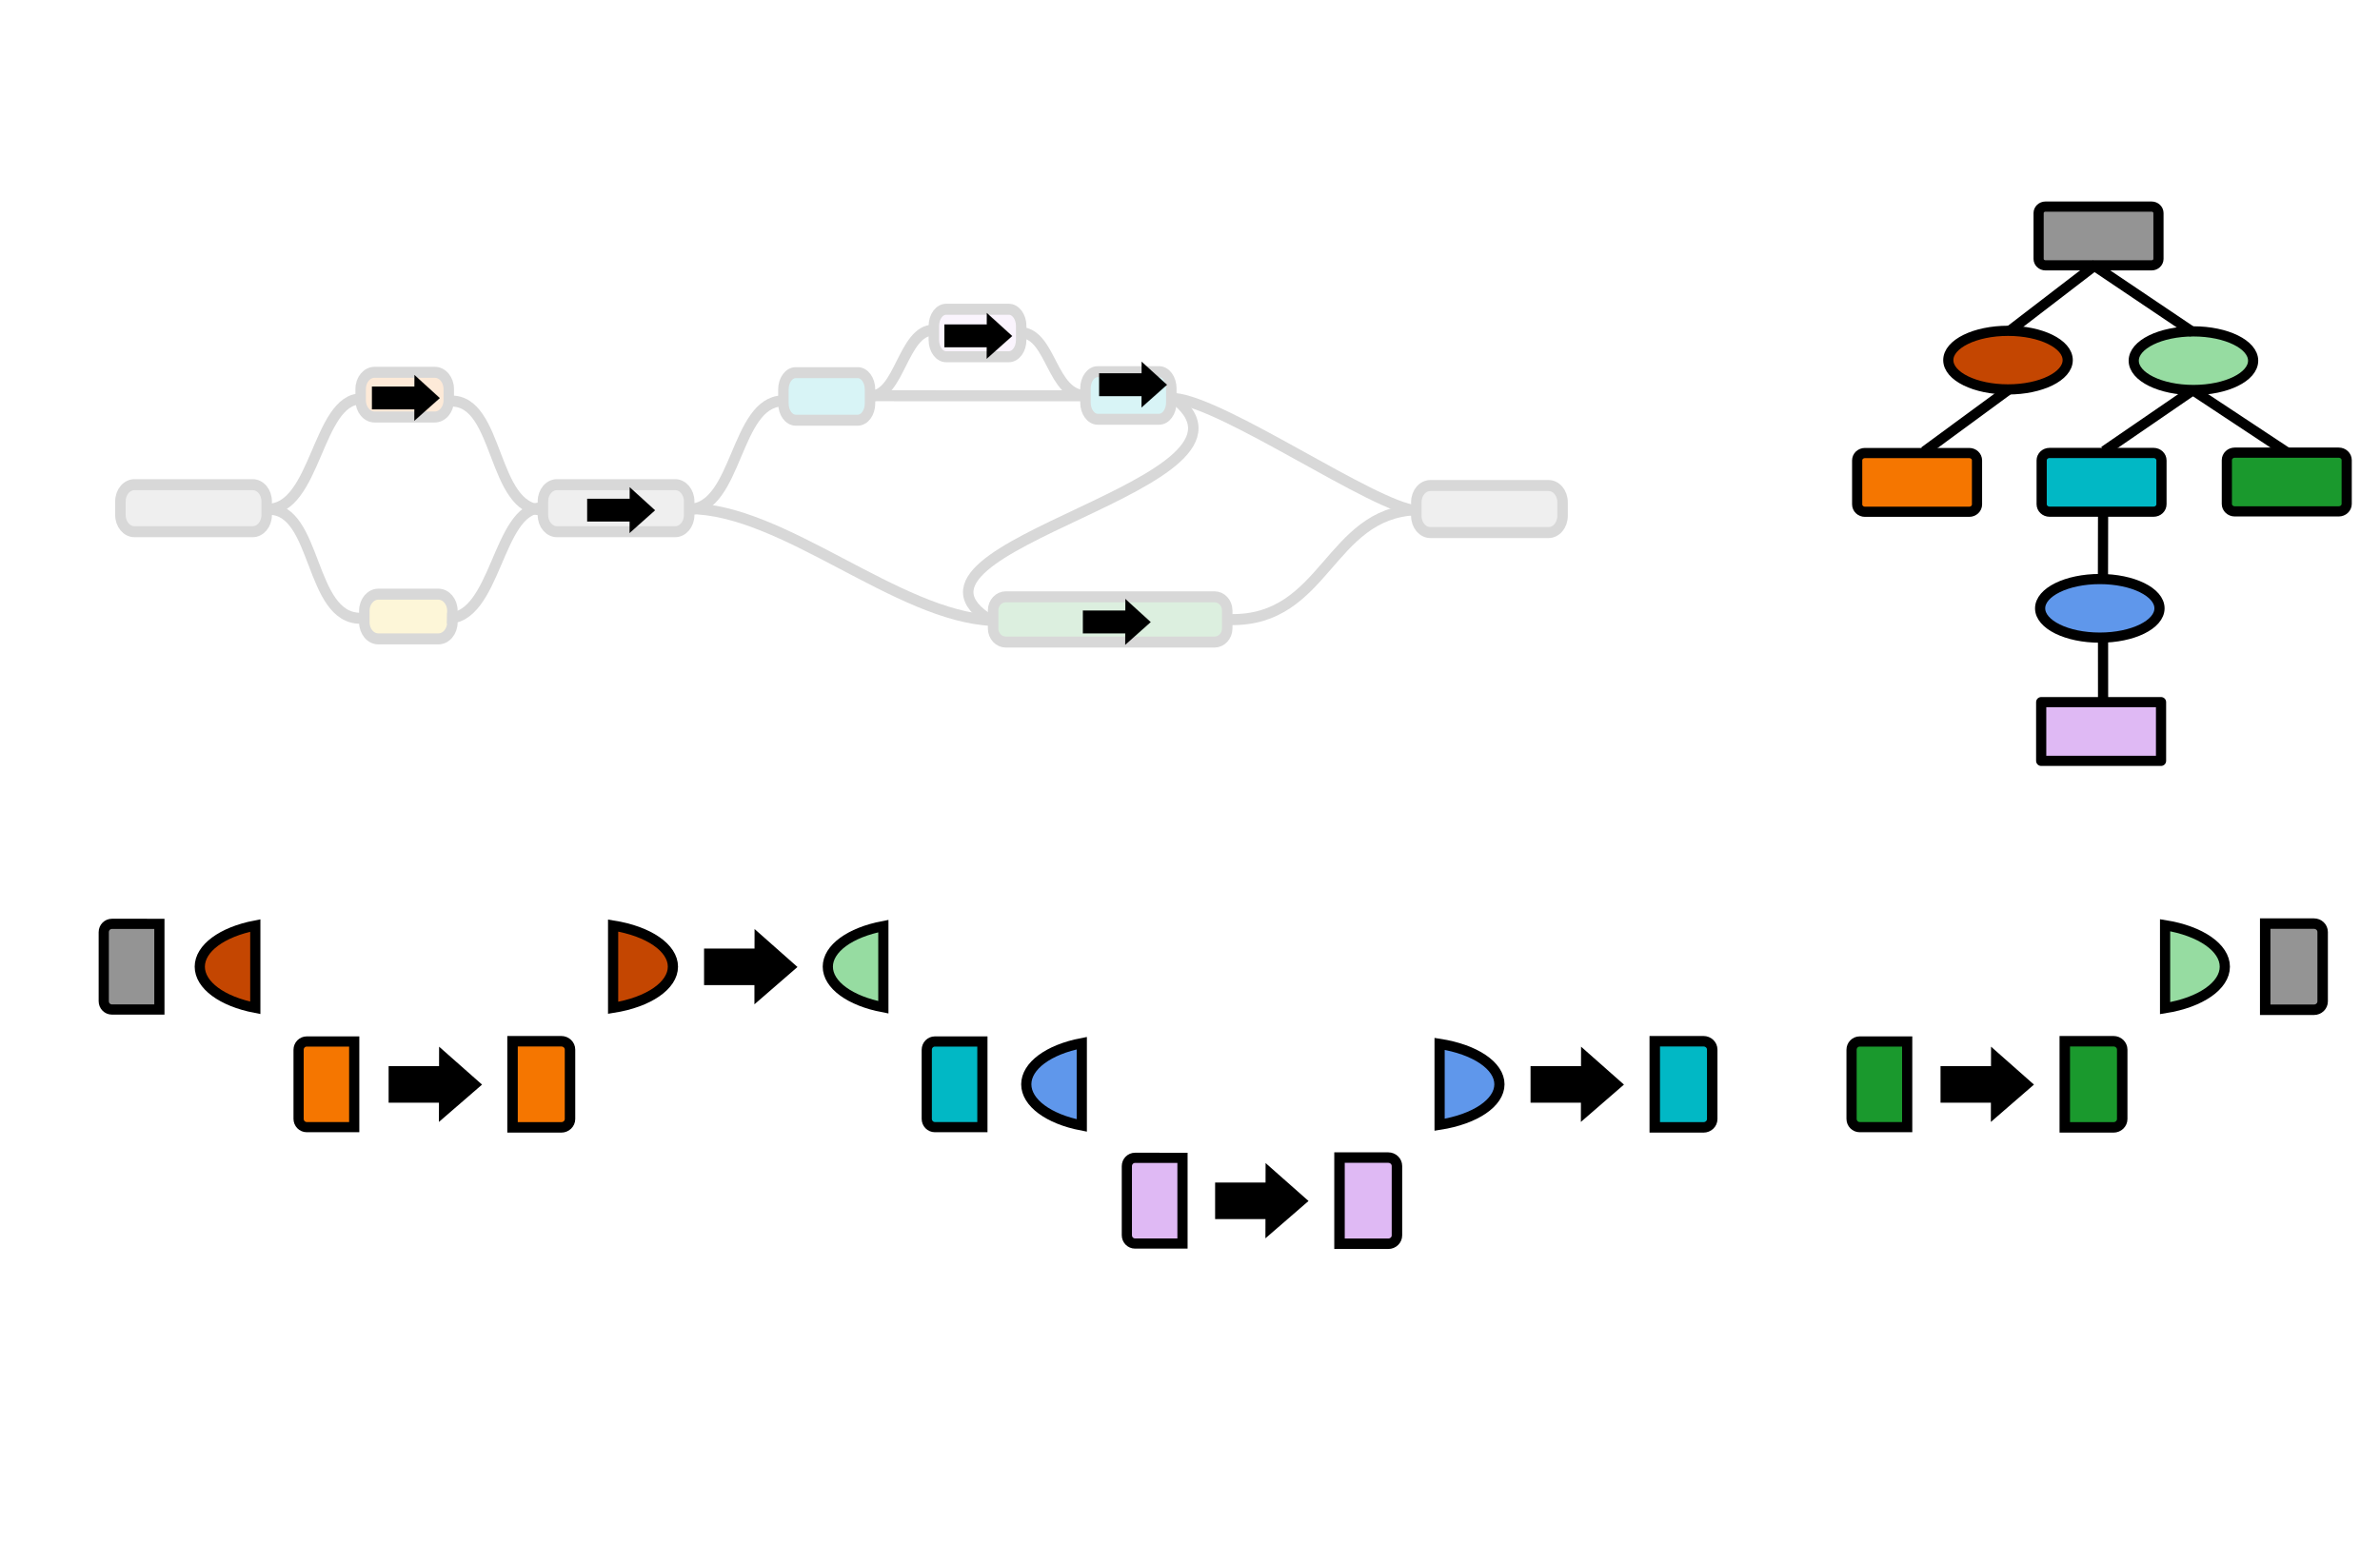
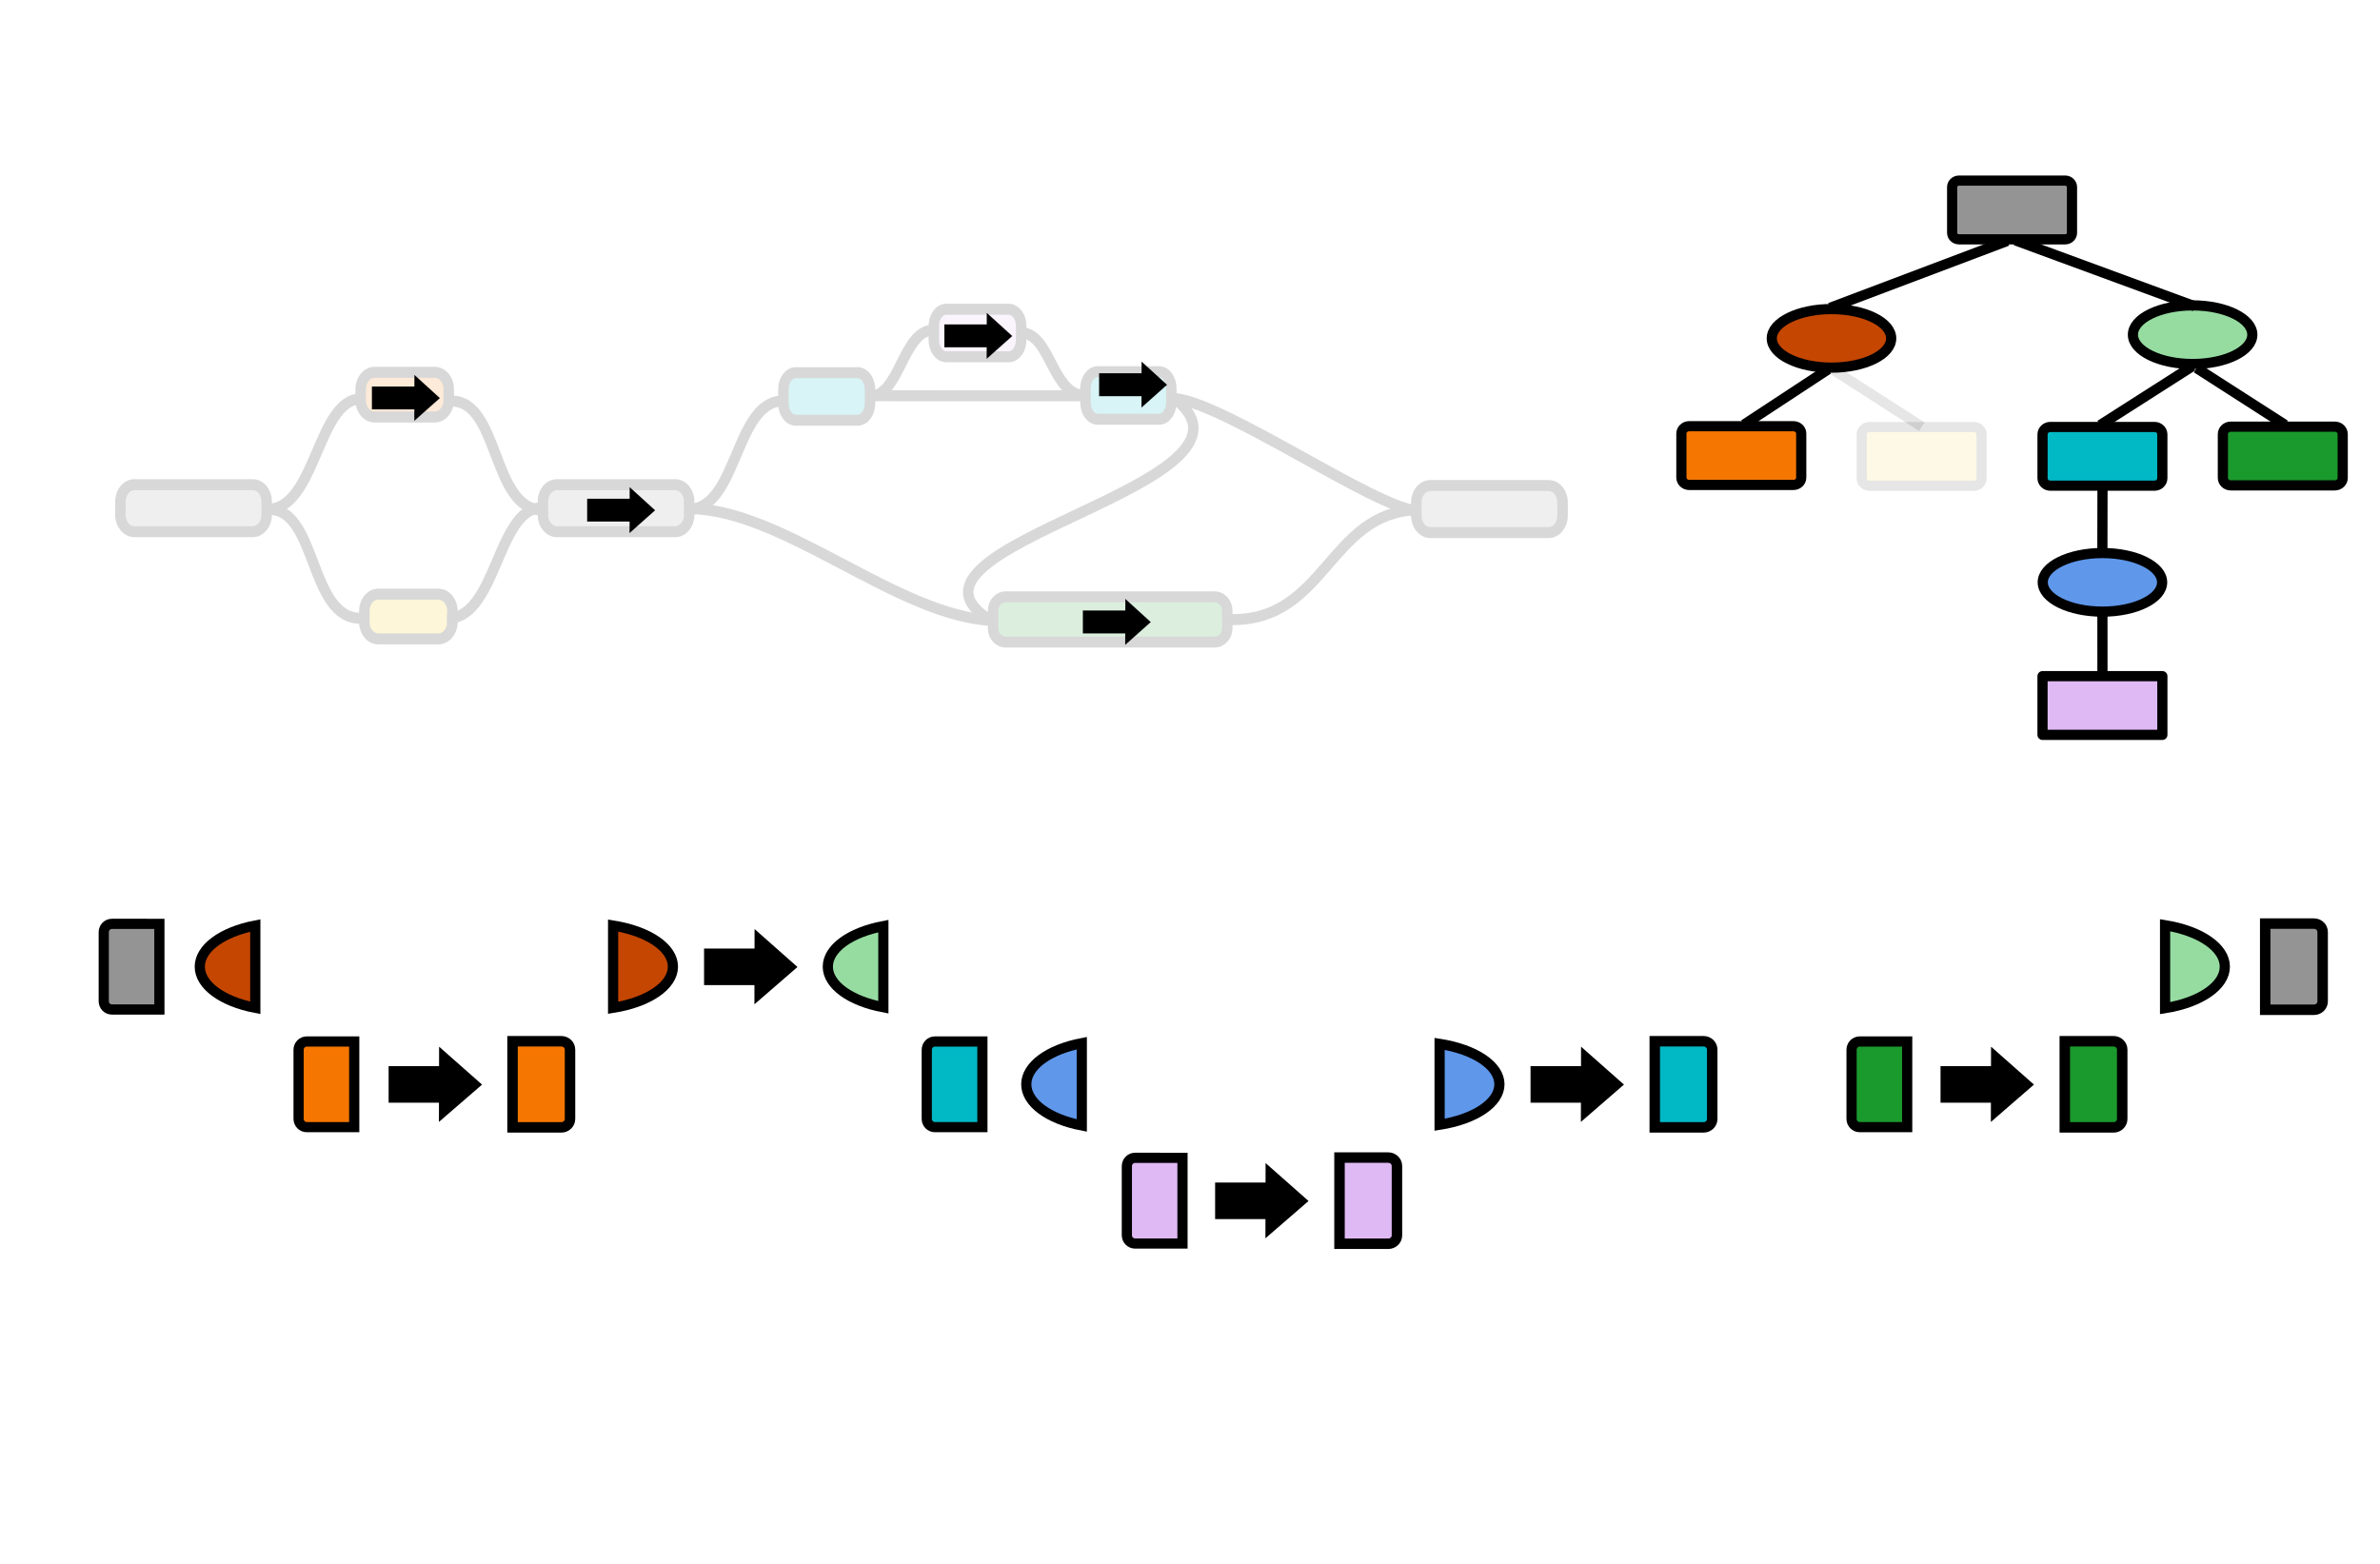
<svg xmlns="http://www.w3.org/2000/svg" width="689.631mm" height="453.047mm" viewBox="0 0 689.631 453.047" version="1.1" id="svg5" xml:space="preserve">
  <defs id="defs2" />
  <g id="layer1" transform="translate(-123.0018,-1393.002)">
    <path d="m 155.425,1660.722 c -1.306,0 -2.358,1.073 -2.358,2.406 v 20.011 c 0,1.332 1.052,2.406 2.358,2.406 h 13.761 v -24.822 z" style="fill:#949494;fill-opacity:1;fill-rule:evenodd;stroke:#000000;stroke-width:2.955;stroke-linecap:butt;stroke-linejoin:miter;stroke-miterlimit:5.4;stroke-dasharray:none;stroke-opacity:1" id="path795-7" />
    <path d="m 779.371,1660.65 v 24.964 h 14.12 c 1.402,0 2.524,-1.08 2.524,-2.422 v -20.109 c 0,-1.351 -1.122,-2.433 -2.524,-2.433 z" style="fill:#949494;fill-opacity:1;fill-rule:evenodd;stroke:#000000;stroke-width:3.034;stroke-linecap:butt;stroke-linejoin:miter;stroke-miterlimit:4;stroke-dasharray:none;stroke-opacity:1" id="path799-7" />
    <path d="m 251.707,1699.582 -0.009,3.855 h -14.612 v 7.627 h 14.594 l -0.009,3.818 8.767,-7.593 z" style="fill:#000000;fill-opacity:1;fill-rule:evenodd;stroke:#000000;stroke-width:2.955;stroke-linecap:butt;stroke-linejoin:miter;stroke-miterlimit:4;stroke-dasharray:none;stroke-opacity:1" id="path803-6" />
    <path d="m 582.6,1699.582 -0.009,3.855 h -14.621 v 7.627 h 14.603 l -0.009,3.818 8.755,-7.593 z" style="fill:#000000;fill-opacity:1;fill-rule:evenodd;stroke:#000000;stroke-width:2.955;stroke-linecap:butt;stroke-linejoin:miter;stroke-miterlimit:4;stroke-dasharray:none;stroke-opacity:1" id="path807-4" />
    <path d="m 343.115,1665.496 -0.009,3.864 h -14.618 v 7.627 h 14.594 v 3.818 l 8.755,-7.593 z" style="fill:#000000;fill-opacity:1;fill-rule:evenodd;stroke:#000000;stroke-width:2.955;stroke-linecap:butt;stroke-linejoin:miter;stroke-miterlimit:4;stroke-dasharray:none;stroke-opacity:1" id="path811-3" />
    <path d="m 196.978,1661.205 c -9.666,1.861 -16.084,6.618 -16.084,11.928 0,5.322 6.417,10.069 16.084,11.928 z" style="fill:#c44601;fill-opacity:1;fill-rule:nonzero;stroke:#000000;stroke-width:2.955;stroke-linecap:butt;stroke-linejoin:miter;stroke-miterlimit:4;stroke-dasharray:none;stroke-opacity:1" id="path815-0" />
    <path d="m 300.658,1661.214 v 23.838 c 10.308,-1.634 17.32,-6.455 17.329,-11.919 0,-5.452 -7.012,-10.282 -17.329,-11.919 z" style="fill:#c44601;fill-opacity:1;fill-rule:nonzero;stroke:#000000;stroke-width:2.955;stroke-linecap:butt;stroke-linejoin:miter;stroke-miterlimit:4;stroke-dasharray:none;stroke-opacity:1" id="path819-3" />
    <path d="m 491.189,1733.309 -0.009,3.855 h -14.609 v 7.627 h 14.594 l -0.009,3.818 8.764,-7.59 z" style="fill:#000000;fill-opacity:1;fill-rule:evenodd;stroke:#000000;stroke-width:2.955;stroke-linecap:butt;stroke-linejoin:miter;stroke-miterlimit:4;stroke-dasharray:none;stroke-opacity:1" id="path823-0" />
    <path d="m 436.462,1695.291 c -9.669,1.861 -16.084,6.618 -16.084,11.928 0,5.311 6.415,10.067 16.084,11.928 z" style="fill:#5f97eb;fill-opacity:1;fill-rule:nonzero;stroke:#000000;stroke-width:2.955;stroke-linecap:butt;stroke-linejoin:miter;stroke-miterlimit:4;stroke-dasharray:none;stroke-opacity:1" id="path827-9" />
    <path d="m 540.142,1695.497 v 23.444 c 10.315,-1.609 17.327,-6.357 17.336,-11.722 0,-5.365 -7.021,-10.113 -17.336,-11.722 z" style="fill:#5f97eb;fill-opacity:1;fill-rule:nonzero;stroke:#000000;stroke-width:2.955;stroke-linecap:butt;stroke-linejoin:miter;stroke-miterlimit:4;stroke-dasharray:none;stroke-opacity:1" id="path831-2" />
    <path d="m 378.965,1661.367 c -9.678,1.831 -16.093,6.526 -16.093,11.766 0,5.249 6.415,9.934 16.093,11.768 z" style="fill:#96dca1;fill-opacity:1;fill-rule:nonzero;stroke:#000000;stroke-width:2.955;stroke-linecap:butt;stroke-linejoin:miter;stroke-miterlimit:4;stroke-dasharray:none;stroke-opacity:1" id="path835-54" />
    <path d="m 750.358,1661.115 v 24.035 c 10.299,-1.643 17.311,-6.508 17.311,-12.017 0,-5.498 -7.012,-10.363 -17.311,-12.018 z" style="fill:#96dca1;fill-opacity:1;fill-rule:nonzero;stroke:#000000;stroke-width:2.955;stroke-linecap:butt;stroke-linejoin:miter;stroke-miterlimit:4;stroke-dasharray:none;stroke-opacity:1" id="path839-0" />
    <path d="m 701.398,1699.582 -0.009,3.855 h -14.621 v 7.627 h 14.603 l -0.009,3.818 8.758,-7.593 z" style="fill:#000000;fill-opacity:1;fill-rule:evenodd;stroke:#000000;stroke-width:2.955;stroke-linecap:butt;stroke-linejoin:miter;stroke-miterlimit:4;stroke-dasharray:none;stroke-opacity:1" id="path843-5" />
    <path d="m 211.888,1694.808 c -1.306,0 -2.367,1.074 -2.367,2.406 v 20.011 c 0,1.332 1.061,2.406 2.367,2.406 h 13.752 v -24.822 z" style="fill:#f57600;fill-opacity:1;fill-rule:evenodd;stroke:#000000;stroke-width:2.955;stroke-linecap:butt;stroke-linejoin:miter;stroke-miterlimit:5.4;stroke-dasharray:none;stroke-opacity:1" id="path947-1" />
    <path d="m 393.9,1694.808 c -1.306,0 -2.358,1.074 -2.358,2.406 v 20.011 c 0,1.332 1.052,2.406 2.358,2.406 h 13.761 v -24.822 z" style="fill:#01b8c5;fill-opacity:1;fill-rule:evenodd;stroke:#000000;stroke-width:2.955;stroke-linecap:butt;stroke-linejoin:miter;stroke-miterlimit:5.4;stroke-dasharray:none;stroke-opacity:1" id="path951-0" />
    <path d="m 451.88,1728.527 c -1.306,0 -2.358,1.08 -2.358,2.413 v 20.004 c 0,1.332 1.052,2.413 2.358,2.413 h 13.761 v -24.829 z" style="fill:#dfb9f4;fill-opacity:1;fill-rule:evenodd;stroke:#000000;stroke-width:2.955;stroke-linecap:butt;stroke-linejoin:miter;stroke-miterlimit:5.4;stroke-dasharray:none;stroke-opacity:1" id="path955-8" />
    <path d="m 661.869,1694.808 c -1.306,0 -2.358,1.074 -2.358,2.406 v 20.011 c 0,1.332 1.052,2.406 2.358,2.406 h 13.761 v -24.822 z" style="fill:#1a992d;fill-opacity:1;fill-rule:evenodd;stroke:#000000;stroke-width:2.955;stroke-linecap:butt;stroke-linejoin:miter;stroke-miterlimit:5.4;stroke-dasharray:none;stroke-opacity:1" id="path959-5" />
    <path d="m 721.294,1694.737 v 24.964 h 14.12 c 1.393,0 2.524,-1.083 2.524,-2.431 v -20.102 c 0,-1.351 -1.131,-2.431 -2.524,-2.431 z" style="fill:#1a992d;fill-opacity:1;fill-rule:evenodd;stroke:#000000;stroke-width:3.034;stroke-linecap:butt;stroke-linejoin:miter;stroke-miterlimit:4;stroke-dasharray:none;stroke-opacity:1" id="path963-0" />
    <path d="m 602.486,1694.737 v 24.964 h 14.12 c 1.402,0 2.533,-1.083 2.533,-2.431 v -20.102 c 0,-1.351 -1.131,-2.431 -2.533,-2.431 z" style="fill:#01b8c5;fill-opacity:1;fill-rule:evenodd;stroke:#000000;stroke-width:3.034;stroke-linecap:butt;stroke-linejoin:miter;stroke-miterlimit:4;stroke-dasharray:none;stroke-opacity:1" id="path967-6" />
    <path d="m 511.139,1728.454 v 24.973 h 14.12 c 1.402,0 2.524,-1.089 2.524,-2.431 v -20.109 c 0,-1.341 -1.122,-2.433 -2.524,-2.433 z" style="fill:#dfb9f4;fill-opacity:1;fill-rule:evenodd;stroke:#000000;stroke-width:3.034;stroke-linecap:butt;stroke-linejoin:miter;stroke-miterlimit:4;stroke-dasharray:none;stroke-opacity:1" id="path971-46" />
    <path d="m 271.515,1694.737 v 24.964 h 14.12 c 1.402,0 2.533,-1.083 2.533,-2.431 v -20.102 c 0,-1.351 -1.131,-2.431 -2.533,-2.431 z" style="fill:#f57600;fill-opacity:1;fill-rule:evenodd;stroke:#000000;stroke-width:3.034;stroke-linecap:butt;stroke-linejoin:miter;stroke-miterlimit:4;stroke-dasharray:none;stroke-opacity:1" id="path975-2" />
    <g id="g16364-7-8" transform="translate(59.38712,1195.066)" style="opacity:0.153">
      <g id="g977-9-6" transform="matrix(2.32858,0,0,2.442497,-665.0383,-391.1974)">
        <path d="m 359.543,285.371 h 7.465 c 0.969,0 1.75,0.883 1.75,1.981 v 1.343 c 0,1.098 -0.781,1.981 -1.75,1.981 h -7.465 c -0.969,0 -1.746,-0.883 -1.746,-1.981 v -1.343 c 0,-1.098 0.777,-1.981 1.746,-1.981 z" style="fill:#f57600;fill-opacity:1;fill-rule:nonzero;stroke:#000000;stroke-width:1.304;stroke-linecap:butt;stroke-linejoin:miter;stroke-miterlimit:4;stroke-dasharray:none;stroke-opacity:1" id="path979-3-2" />
      </g>
      <g id="g981-9-8" transform="matrix(2.32858,0,0,2.442497,-665.0383,-391.1974)">
        <path d="m 411.941,285.414 h 7.704 c 0.851,0 1.535,0.891 1.535,1.992 v 1.657 c 0,1.101 -0.684,1.992 -1.535,1.992 h -7.704 c -0.851,0 -1.539,-0.891 -1.539,-1.992 v -1.657 c 0,-1.101 0.688,-1.992 1.539,-1.992 z" style="fill:#01b8c5;fill-opacity:1;fill-rule:nonzero;stroke:#000000;stroke-width:1.304;stroke-linecap:butt;stroke-linejoin:miter;stroke-miterlimit:4;stroke-dasharray:none;stroke-opacity:1" id="path983-2-4" />
      </g>
      <g id="g985-8-7" transform="matrix(2.32858,0,0,2.442497,-665.0383,-391.1974)">
        <path d="m 430.668,277.891 h 7.773 c 0.86,0 1.551,0.886 1.551,1.992 v 1.652 c 0,1.106 -0.691,1.992 -1.551,1.992 h -7.773 c -0.859,0 -1.547,-0.886 -1.547,-1.992 v -1.652 c 0,-1.106 0.688,-1.992 1.547,-1.992 z" style="fill:#dfb9f4;fill-opacity:1;fill-rule:nonzero;stroke:#000000;stroke-width:1.304;stroke-linecap:butt;stroke-linejoin:miter;stroke-miterlimit:4;stroke-dasharray:none;stroke-opacity:1" id="path987-30-2" />
      </g>
      <g id="g989-1-4" transform="matrix(2.32858,0,0,2.442497,-665.0383,-391.1974)">
        <path d="m 449.512,285.297 h 7.636 c 0.844,0 1.524,0.891 1.524,1.996 v 1.652 c 0,1.106 -0.68,1.996 -1.524,1.996 h -7.636 c -0.844,0 -1.524,-0.89 -1.524,-1.996 v -1.652 c 0,-1.105 0.68,-1.996 1.524,-1.996 z" style="fill:#01b8c5;fill-opacity:1;fill-rule:nonzero;stroke:#000000;stroke-width:1.304;stroke-linecap:butt;stroke-linejoin:miter;stroke-miterlimit:4;stroke-dasharray:none;stroke-opacity:1" id="path991-7-0" />
      </g>
      <g id="g993-8-6" transform="matrix(2.32858,0,0,2.442497,-665.0383,-391.1974)">
        <path d="m 438.086,312.008 h 25.953 c 0.879,0 1.59,0.719 1.59,1.617 v 2.137 c 0,0.894 -0.711,1.617 -1.59,1.617 h -25.953 c -0.879,0 -1.59,-0.723 -1.59,-1.617 v -2.137 c 0,-0.898 0.711,-1.617 1.59,-1.617 z" style="fill:#1a992d;fill-opacity:1;fill-rule:nonzero;stroke:#000000;stroke-width:1.304;stroke-linecap:butt;stroke-linejoin:miter;stroke-miterlimit:4;stroke-dasharray:none;stroke-opacity:1" id="path995-9-2" />
      </g>
      <g id="g997-15-9" transform="matrix(2.32858,0,0,2.442497,-665.0383,-391.1974)">
        <path d="m 329.652,298.703 h 14.7 c 0.968,0 1.75,0.883 1.75,1.981 v 1.621 c 0,1.097 -0.782,1.98 -1.75,1.98 h -14.7 c -0.968,0 -1.75,-0.883 -1.75,-1.98 v -1.621 c 0,-1.098 0.782,-1.981 1.75,-1.981 z" style="fill:#949494;fill-opacity:1;fill-rule:nonzero;stroke:#000000;stroke-width:1.304;stroke-linecap:butt;stroke-linejoin:miter;stroke-miterlimit:4;stroke-dasharray:none;stroke-opacity:1" id="path999-4-9" />
      </g>
      <g id="g1001-92-0" transform="matrix(2.32858,0,0,2.442497,-665.0383,-391.1974)">
        <path d="m 382.227,298.703 h 14.699 c 0.969,0 1.75,0.883 1.75,1.981 v 1.621 c 0,1.097 -0.781,1.98 -1.75,1.98 h -14.699 c -0.969,0 -1.75,-0.883 -1.75,-1.98 v -1.621 c 0,-1.098 0.781,-1.981 1.75,-1.981 z" style="fill:#949494;fill-opacity:1;fill-rule:nonzero;stroke:#000000;stroke-width:1.304;stroke-linecap:butt;stroke-linejoin:miter;stroke-miterlimit:4;stroke-dasharray:none;stroke-opacity:1" id="path1003-5-8" />
      </g>
      <g id="g1005-7-1" transform="matrix(2.32858,0,0,2.442497,-665.0383,-391.1974)">
        <path d="m 490.91,298.805 h 14.699 c 0.969,0 1.75,0.883 1.75,1.98 v 1.617 c 0,1.102 -0.781,1.985 -1.75,1.985 H 490.91 c -0.969,0 -1.75,-0.883 -1.75,-1.985 v -1.617 c 0,-1.097 0.781,-1.98 1.75,-1.98 z" style="fill:#949494;fill-opacity:1;fill-rule:nonzero;stroke:#000000;stroke-width:1.304;stroke-linecap:butt;stroke-linejoin:miter;stroke-miterlimit:4;stroke-dasharray:none;stroke-opacity:1" id="path1007-4-3" />
      </g>
      <g id="g1009-9-1" transform="matrix(2.32858,0,0,2.442497,-665.0383,-391.1974)">
        <path d="m 346.117,301.617 c 6.121,0.156 6.258,-13.094 11.727,-13.086" style="fill:none;stroke:#000000;stroke-width:1.304;stroke-linecap:butt;stroke-linejoin:miter;stroke-miterlimit:4;stroke-dasharray:none;stroke-opacity:1" id="path1011-9-1" />
      </g>
      <g id="g1013-4-0" transform="matrix(2.32858,0,0,2.442497,-665.0383,-391.1974)">
        <path d="m 369.055,288.785 c 6.047,-0.086 5.023,12.942 11.41,12.926" style="fill:none;stroke:#000000;stroke-width:1.304;stroke-linecap:butt;stroke-linejoin:miter;stroke-miterlimit:4;stroke-dasharray:none;stroke-opacity:1" id="path1015-5-3" />
      </g>
      <g id="g1021-9-4" transform="matrix(2.32858,0,0,2.442497,-665.0383,-391.1974)">
        <path d="m 398.703,301.645 c 5.985,-0.215 5.699,-12.715 11.555,-12.875" style="fill:none;stroke:#000000;stroke-width:1.304;stroke-linecap:butt;stroke-linejoin:miter;stroke-miterlimit:4;stroke-dasharray:none;stroke-opacity:1" id="path1023-3-0" />
      </g>
      <g id="g1025-5-3" transform="matrix(2.32858,0,0,2.442497,-665.0383,-391.1974)">
        <path d="m 421.156,288.152 26.922,0.008 c -4.316,-0.031 -4.277,-7.144 -7.996,-7.504" style="fill:none;stroke:#000000;stroke-width:1.304;stroke-linecap:butt;stroke-linejoin:miter;stroke-miterlimit:4;stroke-dasharray:none;stroke-opacity:1" id="path1027-7-9" />
      </g>
      <g id="g1029-0-1" transform="matrix(2.32858,0,0,2.442497,-665.0383,-391.1974)">
        <path d="m 429.059,280.367 c -3.793,0.024 -4.196,7.871 -7.852,7.828" style="fill:none;stroke:#000000;stroke-width:1.304;stroke-linecap:butt;stroke-linejoin:miter;stroke-miterlimit:4;stroke-dasharray:none;stroke-opacity:1" id="path1031-8-9" />
      </g>
      <g id="g1033-1-6" transform="matrix(2.32858,0,0,2.442497,-665.0383,-391.1974)">
        <path d="m 458.734,288.234 c 14.875,10.379 -37.89,17.688 -22.48,26.621" style="fill:none;stroke:#000000;stroke-width:1.304;stroke-linecap:butt;stroke-linejoin:miter;stroke-miterlimit:4;stroke-dasharray:none;stroke-opacity:1" id="path1035-9-9" />
      </g>
      <g id="g1037-9-3" transform="matrix(2.32858,0,0,2.442497,-665.0383,-391.1974)">
        <path d="m 459.047,288.473 c 6.223,0.511 24.855,12.894 30.137,13.324" style="fill:none;stroke:#000000;stroke-width:1.304;stroke-linecap:butt;stroke-linejoin:miter;stroke-miterlimit:4;stroke-dasharray:none;stroke-opacity:1" id="path1039-7-3" />
      </g>
      <g id="g1041-8-8" transform="matrix(2.32858,0,0,2.442497,-665.0383,-391.1974)">
        <path d="m 466.094,314.711 c 11.75,0.164 12.176,-12.609 23.054,-13.031" style="fill:none;stroke:#000000;stroke-width:1.304;stroke-linecap:butt;stroke-linejoin:miter;stroke-miterlimit:4;stroke-dasharray:none;stroke-opacity:1" id="path1043-2-0" />
      </g>
      <g id="g1045-5-5" transform="matrix(2.32858,0,0,2.442497,-665.0383,-391.1974)">
        <path d="m 436.449,314.816 c -11.875,-0.476 -26.09,-13.281 -37.804,-13.265" style="fill:none;stroke:#000000;stroke-width:1.304;stroke-linecap:butt;stroke-linejoin:miter;stroke-miterlimit:4;stroke-dasharray:none;stroke-opacity:1" id="path1047-3-6" />
      </g>
      <g id="g977-3-1-6-4-6" transform="matrix(2.32858,0,0,2.442497,-663.9782,-326.899)" style="fill:#f2c300;fill-opacity:1">
        <path d="m 359.543,285.371 h 7.465 c 0.969,0 1.75,0.883 1.75,1.981 v 1.343 c 0,1.098 -0.781,1.981 -1.75,1.981 h -7.465 c -0.969,0 -1.746,-0.883 -1.746,-1.981 v -1.343 c 0,-1.098 0.777,-1.981 1.746,-1.981 z" style="fill:#f2c300;fill-opacity:1;fill-rule:nonzero;stroke:#000000;stroke-width:1.304;stroke-linecap:butt;stroke-linejoin:miter;stroke-miterlimit:4;stroke-dasharray:none;stroke-opacity:1" id="path979-6-0-7-9-4" />
      </g>
      <g id="g1009-0-1-3-0-0" transform="matrix(2.32858,0,0,2.442497,-612.8154,-359.6062)">
        <path d="m 346.117,301.617 c 6.121,0.156 6.258,-13.094 11.727,-13.086" style="fill:none;stroke:#000000;stroke-width:1.304;stroke-linecap:butt;stroke-linejoin:miter;stroke-miterlimit:4;stroke-dasharray:none;stroke-opacity:1" id="path1011-6-5-6-2-0" />
      </g>
      <g id="g1013-2-9-5-0-4" transform="matrix(2.32858,0,0,2.442497,-717.8909,-359.8255)">
        <path d="m 369.055,288.785 c 6.047,-0.086 5.023,12.942 11.41,12.926" style="fill:none;stroke:#000000;stroke-width:1.304;stroke-linecap:butt;stroke-linejoin:miter;stroke-miterlimit:4;stroke-dasharray:none;stroke-opacity:1" id="path1015-6-7-6-19-6" />
      </g>
    </g>
    <path d="m 408.951,1483.717 -0.009,3.332 h -12.288 v 6.592 h 12.269 l -0.009,3.3 7.368,-6.563 z" style="fill:#000000;fill-opacity:1;fill-rule:evenodd;stroke:#000000;stroke-width:0.037;stroke-linecap:butt;stroke-linejoin:miter;stroke-miterlimit:4;stroke-dasharray:none;stroke-opacity:1" id="path1115-7-3-7-2" />
    <path d="m 243.102,1501.696 -0.016,3.329 h -12.29 v 6.602 h 12.272 l -0.009,3.292 4.6,-4.093 2.768,-2.463 z" style="fill:#000000;fill-opacity:1;fill-rule:evenodd;stroke:#000000;stroke-width:0.037;stroke-linecap:butt;stroke-linejoin:miter;stroke-miterlimit:4;stroke-dasharray:none;stroke-opacity:1" id="path1107-5-9-4-6" />
    <path d="m 305.475,1534.219 -0.009,3.329 H 293.167 v 6.592 h 12.281 l -0.019,3.302 7.368,-6.566 z" style="fill:#000000;fill-opacity:1;fill-rule:evenodd;stroke:#000000;stroke-width:0.037;stroke-linecap:butt;stroke-linejoin:miter;stroke-miterlimit:4;stroke-dasharray:none;stroke-opacity:1" id="path1111-9-3-0-1" />
    <path d="m 453.804,1497.838 -0.009,3.339 h -12.29 v 6.592 h 12.272 l -0.009,3.302 7.368,-6.563 z" style="fill:#000000;fill-opacity:1;fill-rule:evenodd;stroke:#000000;stroke-width:0.037;stroke-linecap:butt;stroke-linejoin:miter;stroke-miterlimit:4;stroke-dasharray:none;stroke-opacity:1" id="path1119-5-3-6-3" />
    <path d="m 449.091,1566.603 -0.009,3.339 h -12.288 v 6.592 h 12.272 l -0.009,3.302 7.358,-6.565 z" style="fill:#000000;fill-opacity:1;fill-rule:evenodd;stroke:#000000;stroke-width:0.037;stroke-linecap:butt;stroke-linejoin:miter;stroke-miterlimit:4;stroke-dasharray:none;stroke-opacity:1" id="path1123-5-7-4-2" />
-     <path d="m 715.706,1452.87 h 30.744 c 1.099,0 1.99,0.842 1.99,1.881 v 13.265 c 0,1.04 -0.892,1.874 -1.99,1.874 h -30.744 c -1.101,0 -1.993,-0.834 -1.993,-1.874 v -13.265 c 0,-1.038 0.892,-1.881 1.993,-1.881 z" style="opacity:1;fill:#949494;fill-opacity:1;fill-rule:evenodd;stroke:#000000;stroke-width:2.95;stroke-linecap:butt;stroke-linejoin:miter;stroke-miterlimit:4;stroke-dasharray:none;stroke-opacity:1" id="path475-9" />
-     <path d="m 663.393,1524.285 h 30.208 c 1.255,0 2.263,0.952 2.263,2.138 v 12.742 c 0,1.185 -1.008,2.14 -2.263,2.14 h -30.208 c -1.245,0 -2.256,-0.955 -2.256,-2.14 v -12.742 c 0,-1.185 1.01,-2.138 2.256,-2.138 z" style="opacity:1;fill:#f57600;fill-opacity:1;fill-rule:evenodd;stroke:#000000;stroke-width:2.95;stroke-linecap:butt;stroke-linejoin:miter;stroke-miterlimit:4;stroke-dasharray:none;stroke-opacity:1" id="path479-9" />
-     <path d="m 716.888,1524.259 h 30.134 c 1.273,0 2.291,0.97 2.291,2.173 v 12.674 c 0,1.203 -1.017,2.173 -2.291,2.173 h -30.134 c -1.273,0 -2.293,-0.97 -2.293,-2.173 v -12.674 c 0,-1.203 1.02,-2.173 2.293,-2.173 z" style="opacity:1;fill:#01b8c5;fill-opacity:1;fill-rule:evenodd;stroke:#000000;stroke-width:2.95;stroke-linecap:butt;stroke-linejoin:miter;stroke-miterlimit:4;stroke-dasharray:none;stroke-opacity:1" id="path483-1" />
-     <path d="m 714.46,1596.473 h 34.727 v 17.011 h -34.727 z" style="opacity:1;fill:#dfb9f4;fill-opacity:1;fill-rule:evenodd;stroke:#000000;stroke-width:2.95;stroke-linecap:butt;stroke-linejoin:round;stroke-miterlimit:4;stroke-dasharray:none;stroke-opacity:1" id="path487-4" />
-     <path d="m 770.554,1524.173 h 30.117 c 1.283,0 2.309,0.97 2.309,2.182 v 12.665 c 0,1.203 -1.027,2.173 -2.309,2.173 H 770.554 c -1.273,0 -2.3,-0.97 -2.3,-2.173 v -12.665 c 0,-1.212 1.027,-2.182 2.3,-2.182 z" style="opacity:1;fill:#1a992d;fill-opacity:1;fill-rule:evenodd;stroke:#000000;stroke-width:2.95;stroke-linecap:butt;stroke-linejoin:miter;stroke-miterlimit:4;stroke-dasharray:none;stroke-opacity:1" id="path491-9" />
-     <path d="m 775.873,1497.522 c 0,4.689 -7.747,8.497 -17.293,8.497 -9.558,0 -17.305,-3.807 -17.305,-8.497 0,-4.683 7.747,-8.49 17.305,-8.49 9.546,0 17.293,3.807 17.293,8.49 z" style="opacity:1;fill:#96dca1;fill-opacity:1;fill-rule:nonzero;stroke:#000000;stroke-width:2.95;stroke-linecap:butt;stroke-linejoin:miter;stroke-miterlimit:4;stroke-dasharray:none;stroke-opacity:1" id="path495-1" />
-     <path d="m 722.142,1497.357 c 0,4.692 -7.747,8.49 -17.303,8.49 -9.549,0 -17.296,-3.799 -17.296,-8.49 0,-4.689 7.747,-8.488 17.296,-8.488 9.556,0 17.303,3.799 17.303,8.488 z" style="opacity:1;fill:#c44601;fill-opacity:1;fill-rule:nonzero;stroke:#000000;stroke-width:2.95;stroke-linecap:butt;stroke-linejoin:miter;stroke-miterlimit:4;stroke-dasharray:none;stroke-opacity:1" id="path499-0" />
-     <path d="m 748.74,1569.287 c 0,4.692 -7.738,8.49 -17.296,8.49 -9.556,0 -17.293,-3.799 -17.293,-8.49 0,-4.689 7.738,-8.488 17.293,-8.488 9.558,0 17.296,3.799 17.296,8.488 z" style="opacity:1;fill:#5f97eb;fill-opacity:1;fill-rule:nonzero;stroke:#000000;stroke-width:2.95;stroke-linecap:butt;stroke-linejoin:miter;stroke-miterlimit:4;stroke-dasharray:none;stroke-opacity:1" id="path503-7" />
-     <path d="m 705.112,1489.04 25.306,-19.426" style="opacity:1;fill:none;stroke:#000000;stroke-width:2.95;stroke-linecap:butt;stroke-linejoin:miter;stroke-miterlimit:4;stroke-dasharray:none;stroke-opacity:1" id="path507-5" />
-     <path d="m 758.515,1489.324 -28.069,-18.894" style="opacity:1;fill:none;stroke:#000000;stroke-width:2.95;stroke-linecap:butt;stroke-linejoin:miter;stroke-miterlimit:4;stroke-dasharray:none;stroke-opacity:1" id="path511-8" />
-     <path d="m 785.741,1524.138 -27.217,-17.998" style="opacity:1;fill:none;stroke:#000000;stroke-width:2.95;stroke-linecap:butt;stroke-linejoin:miter;stroke-miterlimit:4;stroke-dasharray:none;stroke-opacity:1" id="path515-7" />
-     <path d="m 732.701,1523.726 25.823,-17.717" style="opacity:1;fill:none;stroke:#000000;stroke-width:2.95;stroke-linecap:butt;stroke-linejoin:miter;stroke-miterlimit:4;stroke-dasharray:none;stroke-opacity:1" id="path519-0" />
-     <path d="m 705.012,1505.906 -24.451,17.948" style="opacity:1;fill:#f57600;fill-opacity:1;fill-rule:nonzero;stroke:#000000;stroke-width:2.95;stroke-linecap:butt;stroke-linejoin:miter;stroke-miterlimit:4;stroke-dasharray:none;stroke-opacity:1" id="path523-4" />
-     <path d="m 732.392,1541.331 -0.037,19.606" style="opacity:1;fill:none;stroke:#000000;stroke-width:2.95;stroke-linecap:butt;stroke-linejoin:miter;stroke-miterlimit:4;stroke-dasharray:none;stroke-opacity:1" id="path527-8" />
-     <path d="m 732.382,1577.759 0.009,18.817" style="opacity:1;fill:none;stroke:#000000;stroke-width:2.95;stroke-linecap:butt;stroke-linejoin:miter;stroke-miterlimit:4;stroke-dasharray:none;stroke-opacity:1" id="path531-0" />
+     <g id="g1929" transform="translate(-1.151395,-7.533155)">
+       <path d="m 691.802,1452.87 h 30.744 c 1.099,0 1.99,0.842 1.99,1.881 v 13.265 c 0,1.04 -0.892,1.874 -1.99,1.874 h -30.744 c -1.101,0 -1.993,-0.834 -1.993,-1.874 v -13.265 c 0,-1.038 0.892,-1.881 1.993,-1.881 z" style="fill:#949494;fill-opacity:1;fill-rule:evenodd;stroke:#000000;stroke-width:2.95;stroke-linecap:butt;stroke-linejoin:miter;stroke-miterlimit:4;stroke-dasharray:none;stroke-opacity:1" id="path475-9" />
+       <path d="m 665.87,1524.285 h 30.208 c 1.255,0 2.263,0.952 2.263,2.138 v 12.742 c 0,1.185 -1.008,2.14 -2.263,2.14 h -30.208 c -1.245,0 -2.256,-0.955 -2.256,-2.14 v -12.742 c 0,-1.185 1.01,-2.138 2.256,-2.138 z" style="opacity:0.1;fill:#f2c300;fill-opacity:1;fill-rule:evenodd;stroke:#000000;stroke-width:2.95;stroke-linecap:butt;stroke-linejoin:miter;stroke-miterlimit:4;stroke-dasharray:none;stroke-opacity:1" id="path479-9" />
+       <path d="m 613.61,1524.046 h 30.208 c 1.255,0 2.263,0.952 2.263,2.138 v 12.742 c 0,1.185 -1.008,2.14 -2.263,2.14 h -30.208 c -1.245,0 -2.256,-0.955 -2.256,-2.14 v -12.742 c 0,-1.185 1.01,-2.138 2.256,-2.138 z" style="fill:#f57600;fill-opacity:1;fill-rule:evenodd;stroke:#000000;stroke-width:2.95;stroke-linecap:butt;stroke-linejoin:miter;stroke-miterlimit:4;stroke-dasharray:none;stroke-opacity:1" id="path479-9-5" />
+       <path d="m 718.291,1524.259 h 30.134 c 1.273,0 2.291,0.97 2.291,2.173 v 12.674 c 0,1.203 -1.017,2.173 -2.291,2.173 h -30.134 c -1.273,0 -2.293,-0.97 -2.293,-2.173 v -12.674 c 0,-1.203 1.02,-2.173 2.293,-2.173 z" style="fill:#01b8c5;fill-opacity:1;fill-rule:evenodd;stroke:#000000;stroke-width:2.95;stroke-linecap:butt;stroke-linejoin:miter;stroke-miterlimit:4;stroke-dasharray:none;stroke-opacity:1" id="path483-1" />
+       <path d="m 715.994,1596.473 h 34.727 v 17.011 h -34.727 z" style="fill:#dfb9f4;fill-opacity:1;fill-rule:evenodd;stroke:#000000;stroke-width:2.95;stroke-linecap:butt;stroke-linejoin:round;stroke-miterlimit:4;stroke-dasharray:none;stroke-opacity:1" id="path487-4" />
+       <path d="m 770.554,1524.173 h 30.117 c 1.283,0 2.309,0.97 2.309,2.182 v 12.665 c 0,1.203 -1.027,2.173 -2.309,2.173 H 770.554 c -1.273,0 -2.3,-0.97 -2.3,-2.173 v -12.665 c 0,-1.212 1.027,-2.182 2.3,-2.182 z" style="fill:#1a992d;fill-opacity:1;fill-rule:evenodd;stroke:#000000;stroke-width:2.95;stroke-linecap:butt;stroke-linejoin:miter;stroke-miterlimit:4;stroke-dasharray:none;stroke-opacity:1" id="path491-9" />
+       <path d="m 776.787,1497.522 c 0,4.689 -7.747,8.497 -17.293,8.497 -9.558,0 -17.305,-3.807 -17.305,-8.497 0,-4.683 7.747,-8.49 17.305,-8.49 9.546,0 17.293,3.807 17.293,8.49 z" style="fill:#96dca1;fill-opacity:1;fill-rule:nonzero;stroke:#000000;stroke-width:2.95;stroke-linecap:butt;stroke-linejoin:miter;stroke-miterlimit:4;stroke-dasharray:none;stroke-opacity:1" id="path495-1" />
+       <path d="m 672.147,1498.586 c 0,4.692 -7.747,8.49 -17.303,8.49 -9.549,0 -17.296,-3.799 -17.296,-8.49 0,-4.689 7.747,-8.488 17.296,-8.488 9.556,0 17.303,3.799 17.303,8.488 z" style="fill:#c44601;fill-opacity:1;fill-rule:nonzero;stroke:#000000;stroke-width:2.95;stroke-linecap:butt;stroke-linejoin:miter;stroke-miterlimit:4;stroke-dasharray:none;stroke-opacity:1" id="path499-0" />
+       <path d="m 750.652,1569.287 c 0,4.692 -7.738,8.49 -17.296,8.49 -9.556,0 -17.293,-3.799 -17.293,-8.49 0,-4.689 7.738,-8.488 17.293,-8.488 9.558,0 17.296,3.799 17.296,8.488 z" style="fill:#5f97eb;fill-opacity:1;fill-rule:nonzero;stroke:#000000;stroke-width:2.95;stroke-linecap:butt;stroke-linejoin:miter;stroke-miterlimit:4;stroke-dasharray:none;stroke-opacity:1" id="path503-7" />
+       <path d="m 654.423,1489.747 51.373,-19.402" style="fill:none;stroke:#000000;stroke-width:2.95;stroke-linecap:butt;stroke-linejoin:miter;stroke-miterlimit:4;stroke-dasharray:none;stroke-opacity:1" id="path507-5" />
+       <path d="m 760.084,1489.293 -51.914,-19.096" style="fill:none;stroke:#000000;stroke-width:2.95;stroke-linecap:butt;stroke-linejoin:miter;stroke-miterlimit:4;stroke-dasharray:none;stroke-opacity:1" id="path511-8" />
+       <path d="m 681.025,1524.177 -25.635,-16.459" style="opacity:0.1;fill:none;stroke:#000000;stroke-width:2.95;stroke-linecap:butt;stroke-linejoin:miter;stroke-miterlimit:4;stroke-dasharray:none;stroke-opacity:1" id="path515-7" />
+       <path d="M 786.285,1523.662 760.65,1507.203" style="opacity:1;fill:none;stroke:#000000;stroke-width:2.95;stroke-linecap:butt;stroke-linejoin:miter;stroke-miterlimit:4;stroke-dasharray:none;stroke-opacity:1" id="path515-7-5" />
+       <path d="m 732.701,1523.726 26.774,-17.1" style="fill:none;stroke:#000000;stroke-width:2.95;stroke-linecap:butt;stroke-linejoin:miter;stroke-miterlimit:4;stroke-dasharray:none;stroke-opacity:1" id="path519-0" />
+       <path d="m 653.893,1507.543 -24.397,16.037" style="fill:#f57600;fill-opacity:1;fill-rule:nonzero;stroke:#000000;stroke-width:2.95;stroke-linecap:butt;stroke-linejoin:miter;stroke-miterlimit:4;stroke-dasharray:none;stroke-opacity:1" id="path523-4" />
+       <path d="m 733.376,1541.331 -0.037,19.606" style="fill:none;stroke:#000000;stroke-width:2.95;stroke-linecap:butt;stroke-linejoin:miter;stroke-miterlimit:4;stroke-dasharray:none;stroke-opacity:1" id="path527-8" />
+       <path d="m 733.353,1577.759 0.009,18.817" style="fill:none;stroke:#000000;stroke-width:2.95;stroke-linecap:butt;stroke-linejoin:miter;stroke-miterlimit:4;stroke-dasharray:none;stroke-opacity:1" id="path531-0" />
+     </g>
  </g>
</svg>
